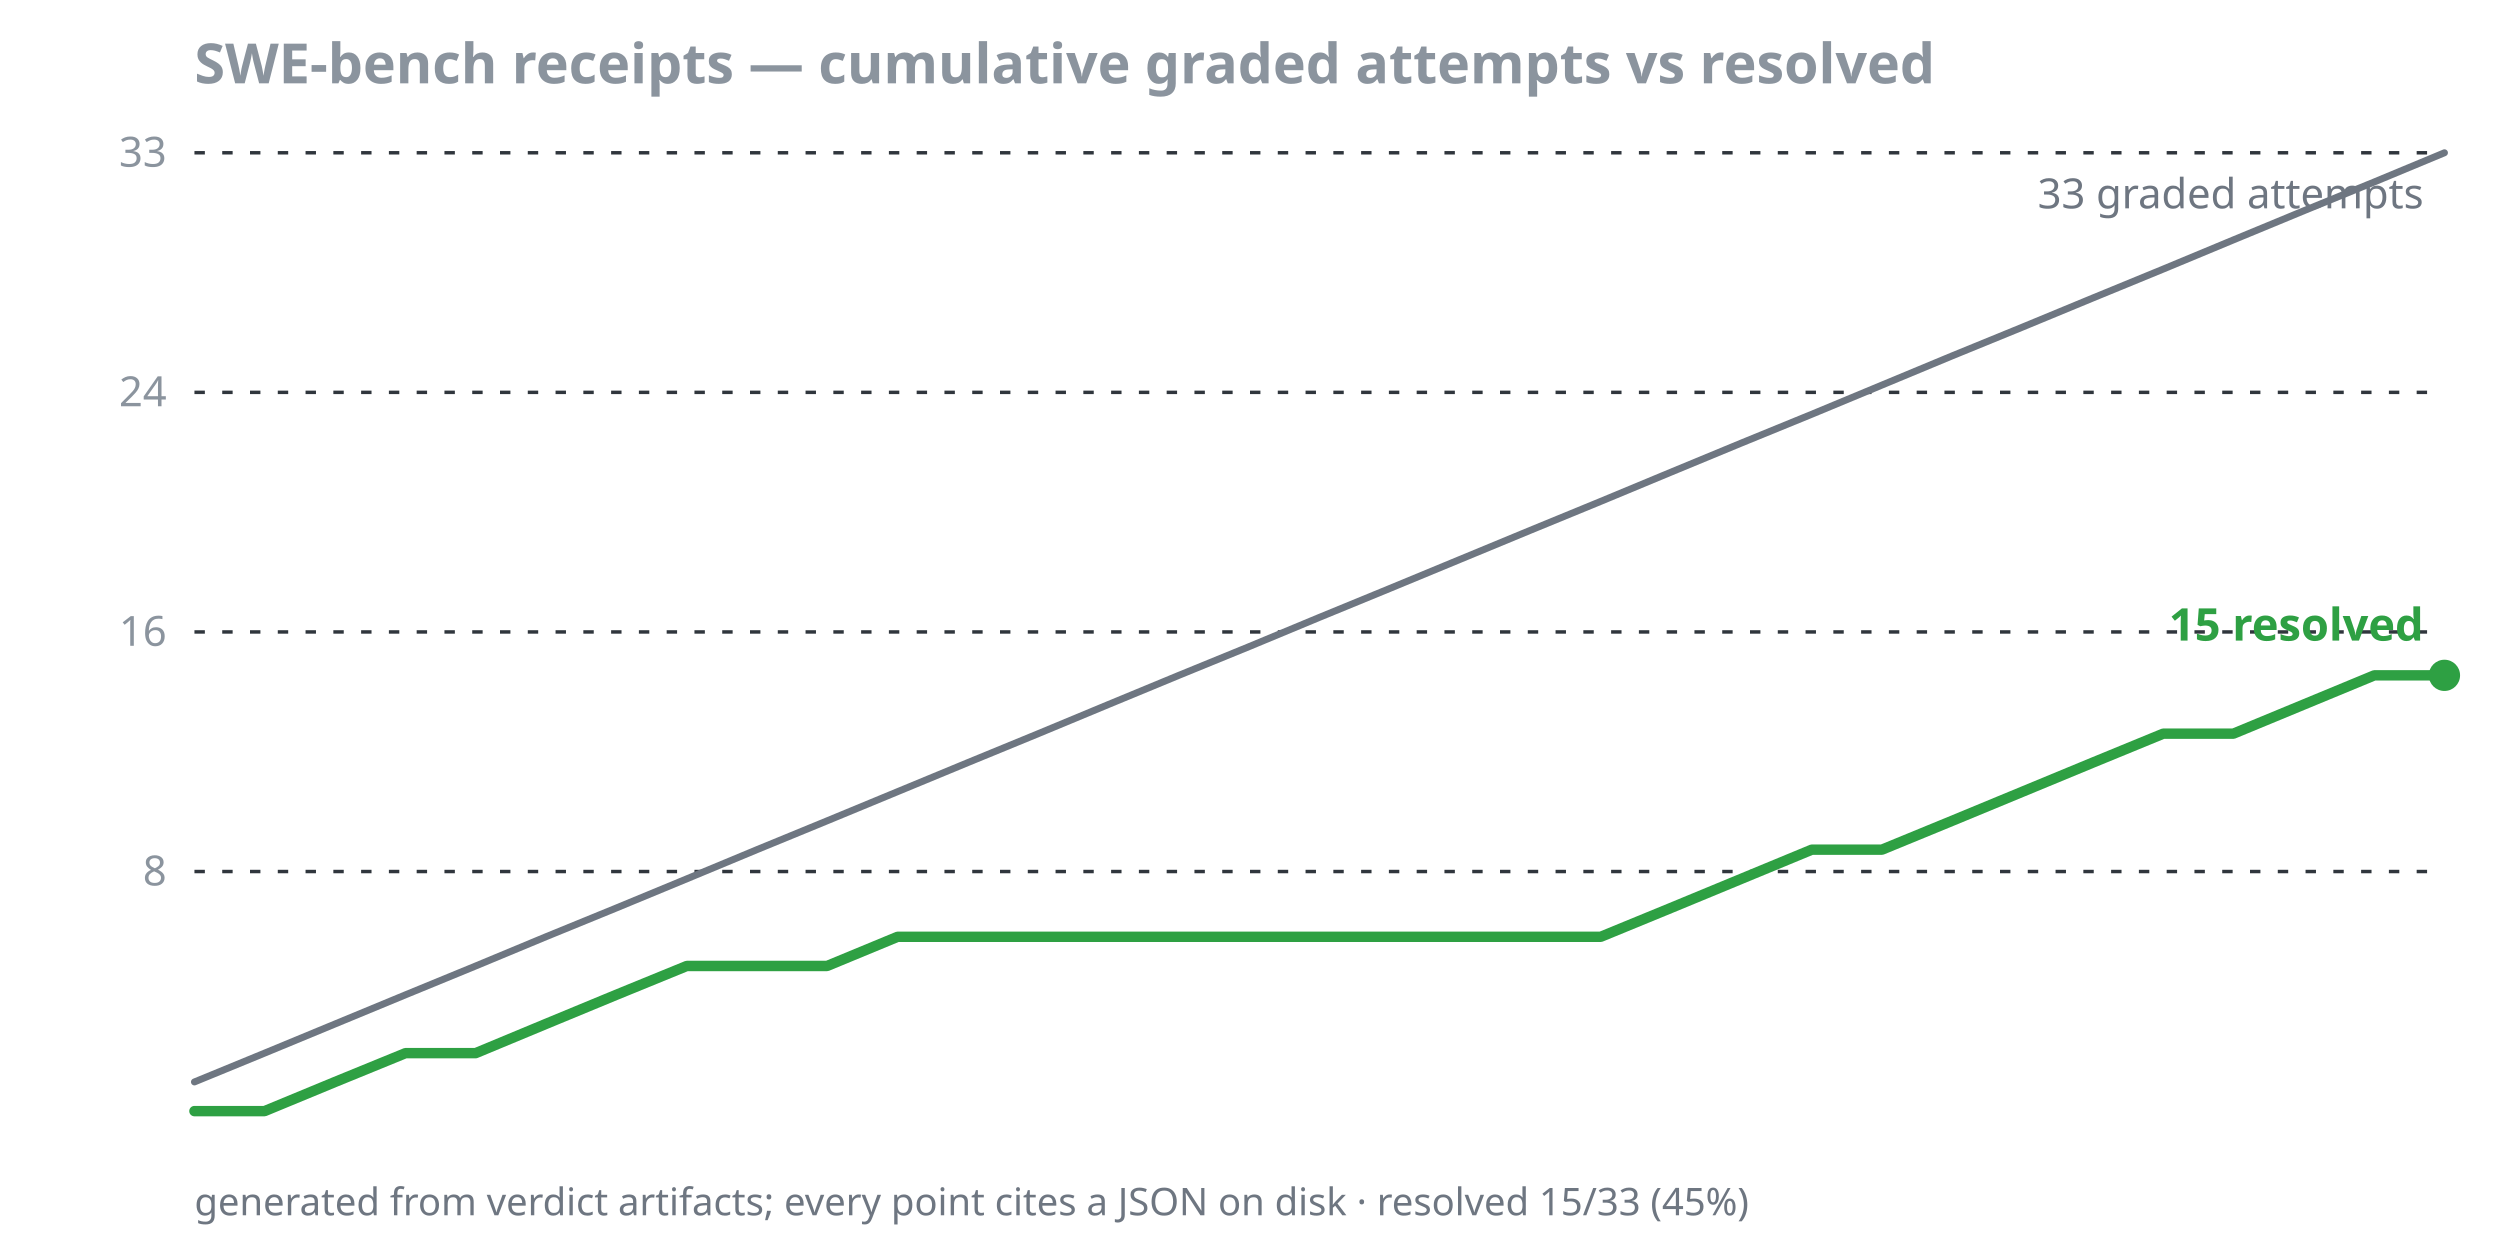
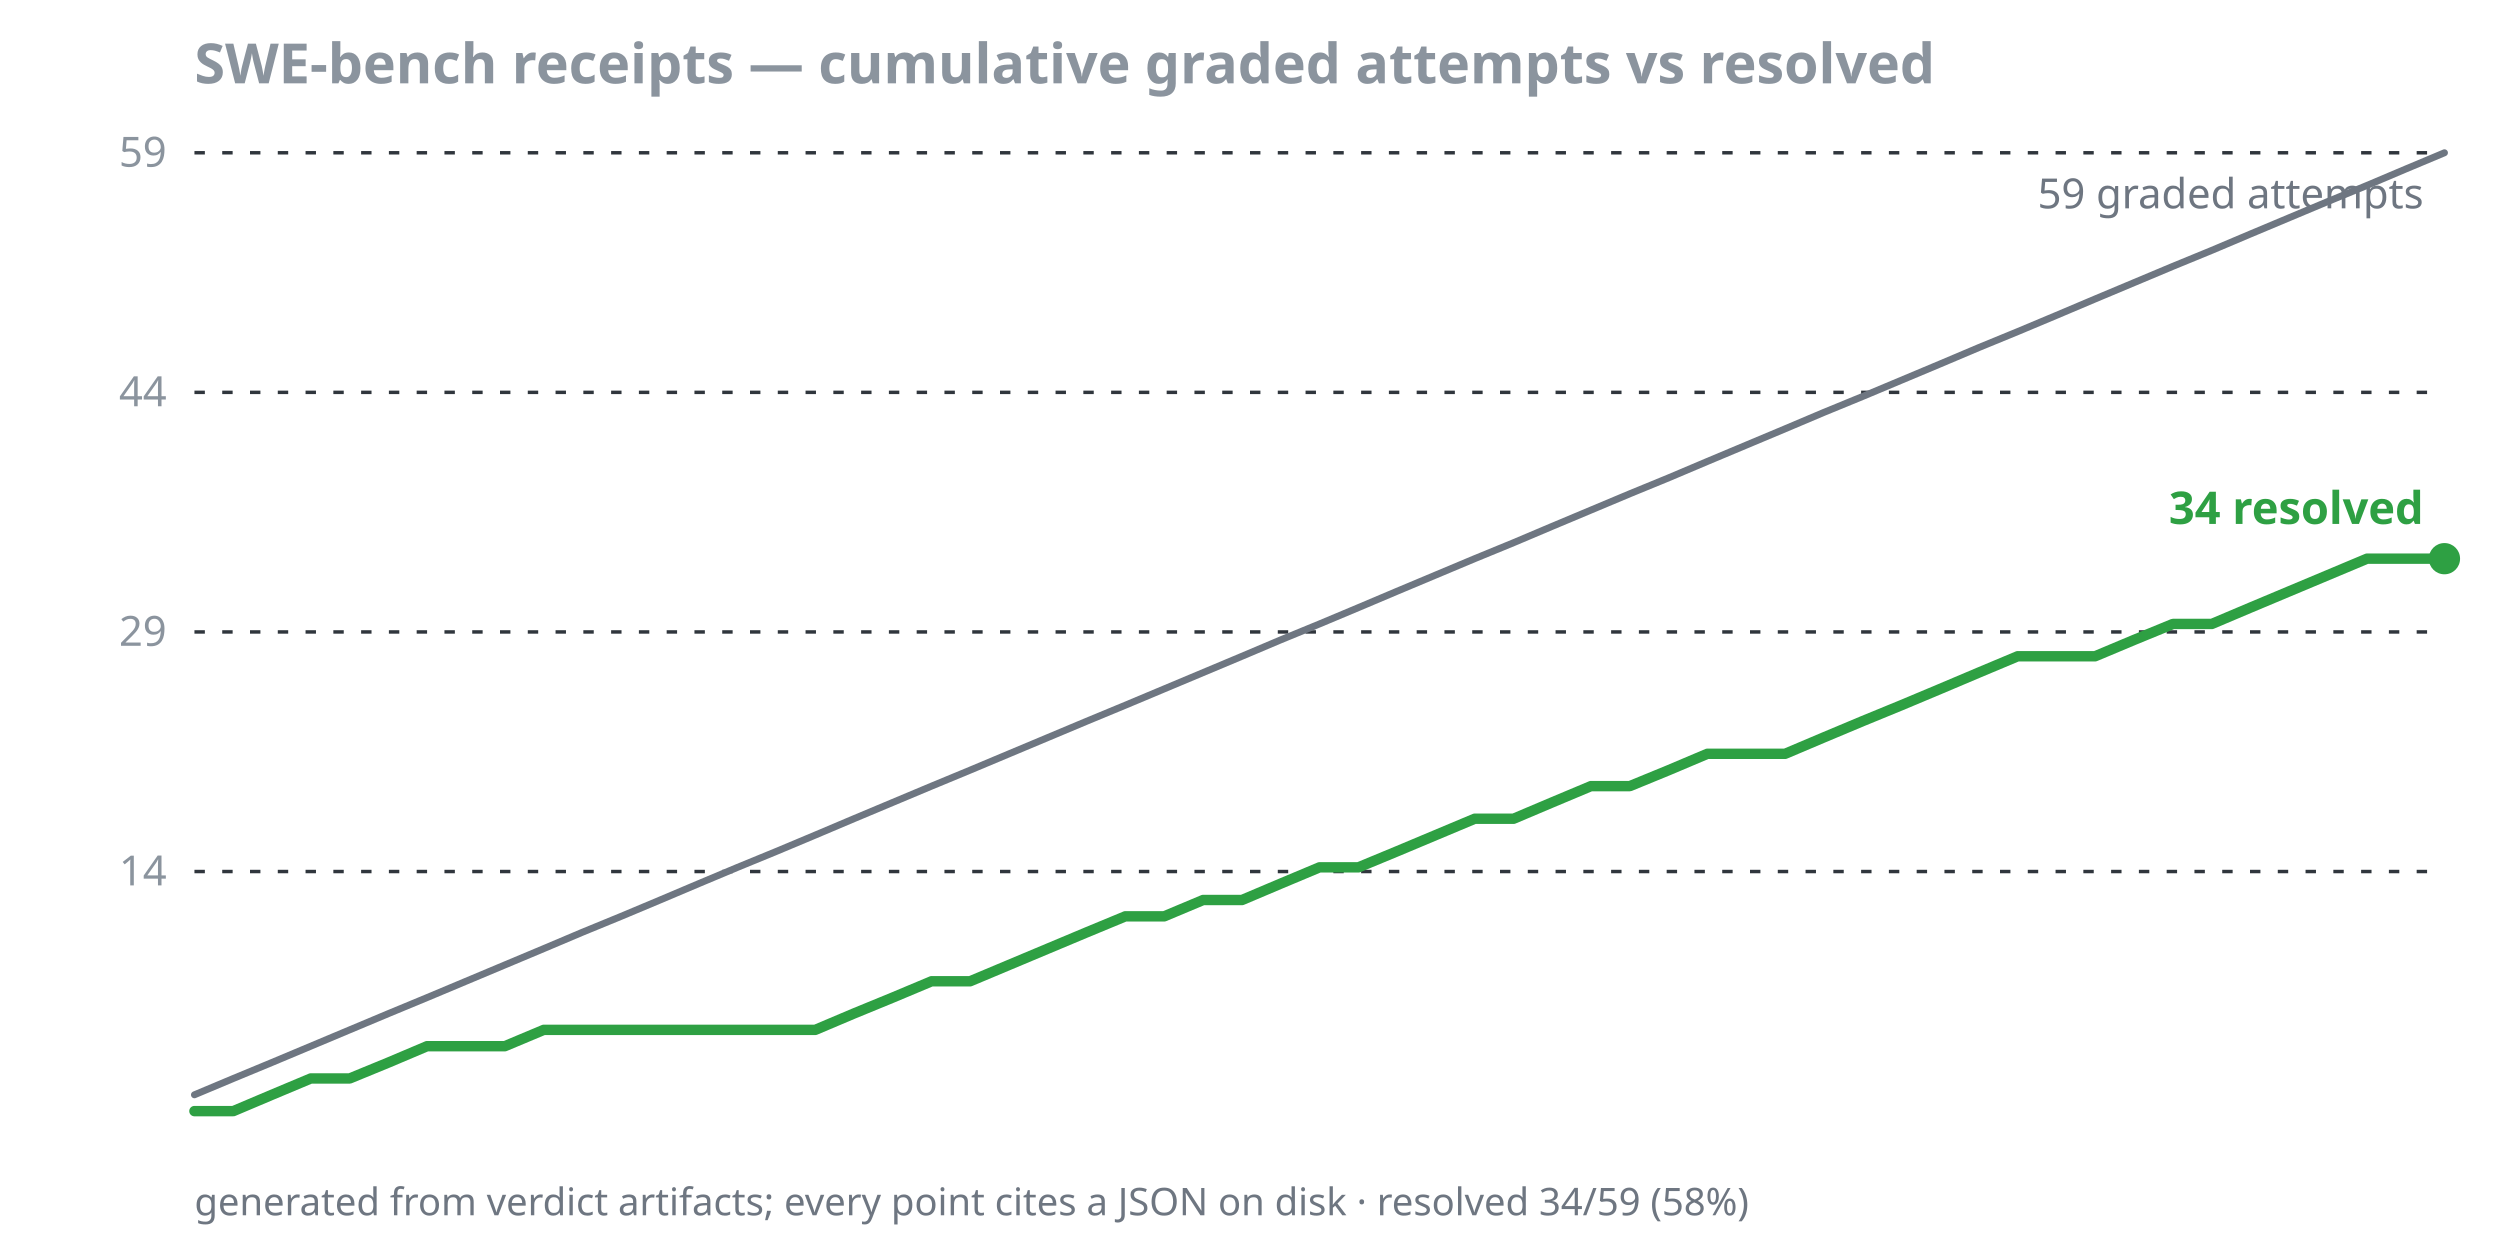
<svg xmlns="http://www.w3.org/2000/svg" viewBox="0 0 720 360" font-family="ui-sans-serif, system-ui, sans-serif">
  <text x="56" y="24" font-size="16" font-weight="600" fill="#8b949e">SWE-bench receipts — cumulative graded attempts vs resolved</text>
-   <text x="56" y="350" font-size="11" fill="#6e7681">generated from verdict artifacts; every point cites a JSON on disk · resolved 15/33 (45%)</text>
+   <text x="56" y="350" font-size="11" fill="#6e7681">generated from verdict artifacts; every point cites a JSON on disk · resolved 34/59 (58%)</text>
  <line x1="56" y1="251.0" x2="704" y2="251.0" stroke="#30363d" stroke-width="1" stroke-dasharray="3,5" />
-   <text x="48" y="255.0" text-anchor="end" font-size="12" fill="#8b949e">8</text>
+   <text x="48" y="255.0" text-anchor="end" font-size="12" fill="#8b949e">14</text>
  <line x1="56" y1="182.0" x2="704" y2="182.0" stroke="#30363d" stroke-width="1" stroke-dasharray="3,5" />
-   <text x="48" y="186.0" text-anchor="end" font-size="12" fill="#8b949e">16</text>
+   <text x="48" y="186.0" text-anchor="end" font-size="12" fill="#8b949e">29</text>
  <line x1="56" y1="113.0" x2="704" y2="113.0" stroke="#30363d" stroke-width="1" stroke-dasharray="3,5" />
-   <text x="48" y="117.0" text-anchor="end" font-size="12" fill="#8b949e">24</text>
+   <text x="48" y="117.0" text-anchor="end" font-size="12" fill="#8b949e">44</text>
  <line x1="56" y1="44.0" x2="704" y2="44.0" stroke="#30363d" stroke-width="1" stroke-dasharray="3,5" />
-   <text x="48" y="48.0" text-anchor="end" font-size="12" fill="#8b949e">33</text>
-   <polyline fill="none" stroke="#6e7681" stroke-width="2" stroke-linejoin="round" stroke-linecap="round" points="56.0,311.6 76.2,303.3 96.5,294.9 116.8,286.5 137.0,278.2 157.2,269.8 177.5,261.5 197.8,253.1 218.0,244.7 238.2,236.4 258.5,228.0 278.8,219.6 299.0,211.3 319.2,202.9 339.5,194.5 359.8,186.2 380.0,177.8 400.2,169.5 420.5,161.1 440.8,152.7 461.0,144.4 481.2,136.0 501.5,127.6 521.8,119.3 542.0,110.9 562.2,102.5 582.5,94.2 602.8,85.8 623.0,77.5 643.2,69.1 663.5,60.7 683.8,52.4 704.0,44.0" />
-   <polyline fill="none" stroke="#2ea043" stroke-width="3" stroke-linejoin="round" stroke-linecap="round" points="56.0,320.0 76.2,320.0 96.5,311.6 116.8,303.3 137.0,303.3 157.2,294.9 177.5,286.5 197.8,278.2 218.0,278.2 238.2,278.2 258.5,269.8 278.8,269.8 299.0,269.8 319.2,269.8 339.5,269.8 359.8,269.8 380.0,269.8 400.2,269.8 420.5,269.8 440.8,269.8 461.0,269.8 481.2,261.5 501.5,253.1 521.8,244.7 542.0,244.7 562.2,236.4 582.5,228.0 602.8,219.6 623.0,211.3 643.2,211.3 663.5,202.9 683.8,194.5 704.0,194.5" />
-   <circle cx="704.0" cy="194.5" r="4.5" fill="#2ea043" />
-   <text x="698.0" y="184.5" text-anchor="end" font-size="13" font-weight="600" fill="#2ea043">15 resolved</text>
-   <text x="698.0" y="60.0" text-anchor="end" font-size="12" fill="#6e7681">33 graded attempts</text>
+   <text x="48" y="48.0" text-anchor="end" font-size="12" fill="#8b949e">59</text>
+   <polyline fill="none" stroke="#6e7681" stroke-width="2" stroke-linejoin="round" stroke-linecap="round" points="56.0,315.3 67.2,310.6 78.3,306.0 89.5,301.3 100.7,296.6 111.9,291.9 123.0,287.3 134.2,282.6 145.4,277.9 156.6,273.2 167.7,268.5 178.9,263.9 190.1,259.2 201.2,254.5 212.4,249.8 223.6,245.2 234.8,240.5 245.9,235.8 257.1,231.1 268.3,226.4 279.4,221.8 290.6,217.1 301.8,212.4 313.0,207.7 324.1,203.1 335.3,198.4 346.5,193.7 357.7,189.0 368.8,184.3 380.0,179.7 391.2,175.0 402.3,170.3 413.5,165.6 424.7,160.9 435.9,156.3 447.0,151.6 458.2,146.9 469.4,142.2 480.6,137.6 491.7,132.9 502.9,128.2 514.1,123.5 525.2,118.8 536.4,114.2 547.6,109.5 558.8,104.8 569.9,100.1 581.1,95.5 592.3,90.8 603.4,86.1 614.6,81.4 625.8,76.7 637.0,72.1 648.1,67.4 659.3,62.7 670.5,58.0 681.7,53.4 692.8,48.7 704.0,44.0" />
+   <polyline fill="none" stroke="#2ea043" stroke-width="3" stroke-linejoin="round" stroke-linecap="round" points="56.0,320.0 67.2,320.0 78.3,315.3 89.5,310.6 100.7,310.6 111.9,306.0 123.0,301.3 134.2,301.3 145.4,301.3 156.6,296.6 167.7,296.6 178.9,296.6 190.1,296.6 201.2,296.6 212.4,296.6 223.6,296.6 234.8,296.6 245.9,291.9 257.1,287.3 268.3,282.6 279.4,282.6 290.6,277.9 301.8,273.2 313.0,268.5 324.1,263.9 335.3,263.9 346.5,259.2 357.7,259.2 368.8,254.5 380.0,249.8 391.2,249.8 402.3,245.2 413.5,240.5 424.7,235.8 435.9,235.8 447.0,231.1 458.2,226.4 469.4,226.4 480.6,221.8 491.7,217.1 502.9,217.1 514.1,217.1 525.2,212.4 536.4,207.7 547.6,203.1 558.8,198.4 569.9,193.7 581.1,189.0 592.3,189.0 603.4,189.0 614.6,184.3 625.8,179.7 637.0,179.7 648.1,175.0 659.3,170.3 670.5,165.6 681.7,160.9 692.8,160.9 704.0,160.9" />
+   <circle cx="704.0" cy="160.9" r="4.5" fill="#2ea043" />
+   <text x="698.0" y="150.9" text-anchor="end" font-size="13" font-weight="600" fill="#2ea043">34 resolved</text>
+   <text x="698.0" y="60.0" text-anchor="end" font-size="12" fill="#6e7681">59 graded attempts</text>
</svg>
